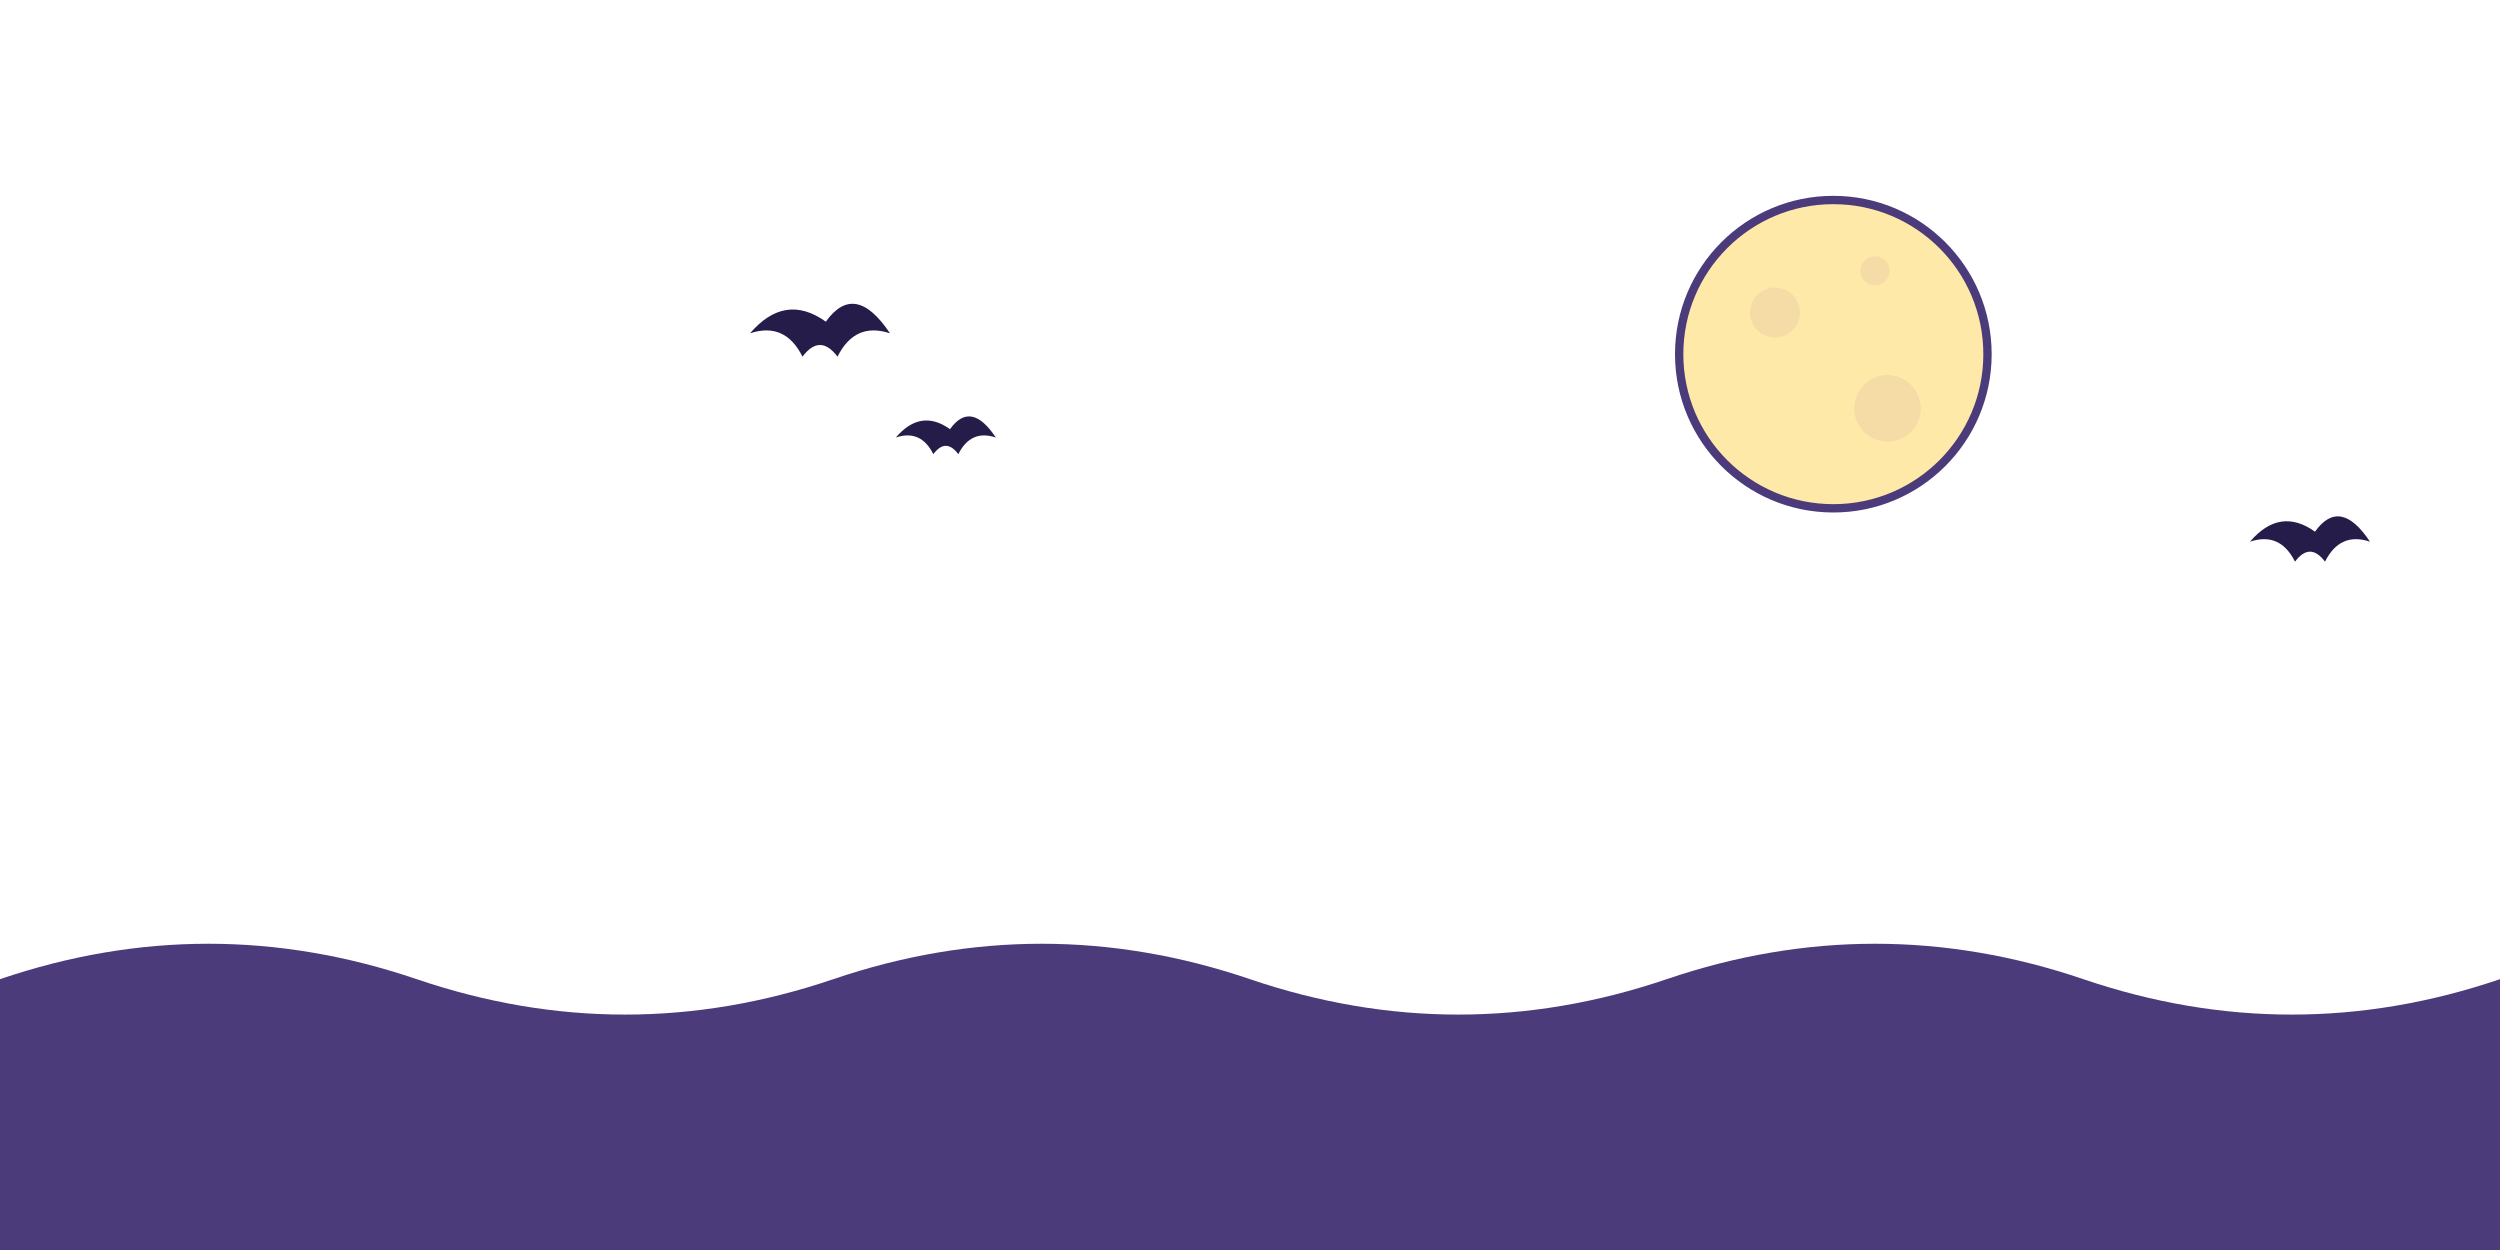
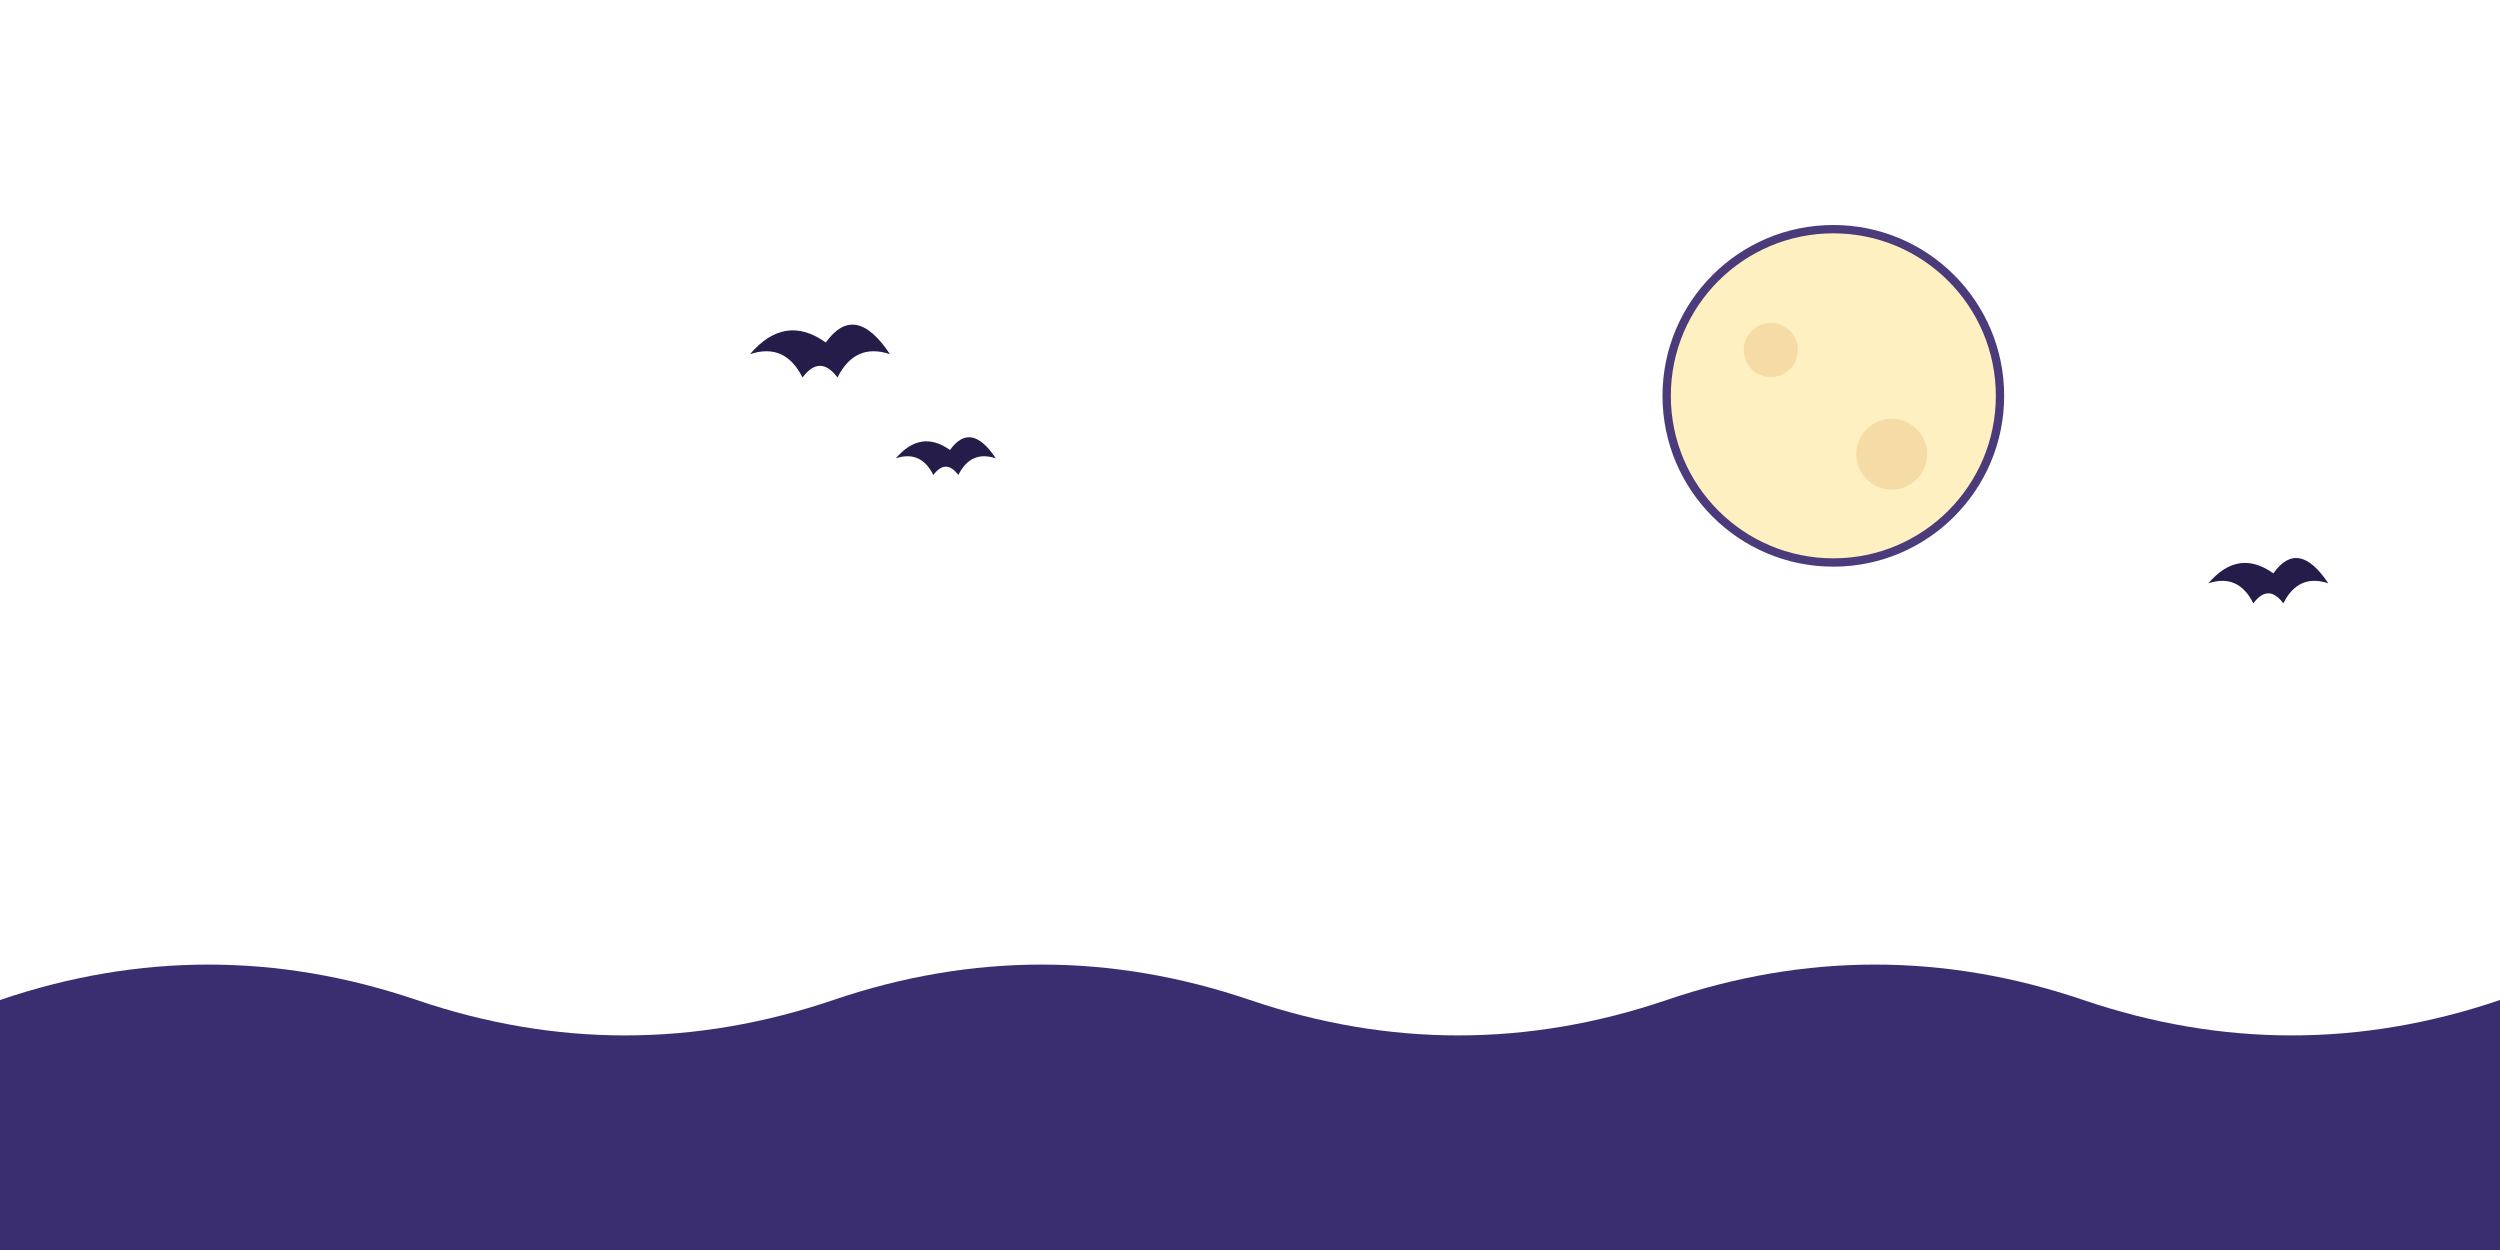
<svg xmlns="http://www.w3.org/2000/svg" viewBox="0 0 1200 600" width="1200" height="600">
-   <circle cx="880" cy="170" r="74" fill="#FFE9A8" stroke="#4B3B7A" stroke-width="4" />
-   <circle cx="852" cy="150" r="12" fill="#F5DCA6" />
-   <circle cx="906" cy="196" r="16" fill="#F5DCA6" />
-   <circle cx="900" cy="130" r="7" fill="#F5DCA6" />
-   <g transform="translate(360.0 160.0) scale(1.4)">
+   <defs>
+     <linearGradient id="sky" x1="0" y1="0" x2="0" y2="1">
+       <stop offset="0" stop-color="#130E2E" stop-opacity="1" />
+       <stop offset="1" stop-color="#45367E" stop-opacity="1" />
+     </linearGradient>
+     <radialGradient id="bloom" cx="0.5" cy="0.5" r="0.5">
+       <stop offset="0" stop-color="#FFFFFF" stop-opacity="0.55" />
+       <stop offset="1" stop-color="#FFFFFF" stop-opacity="0" />
+     </radialGradient>
+     <radialGradient id="acc" cx="0.5" cy="0.5" r="0.5">
+       <stop offset="0" stop-color="#FFAD7A" stop-opacity="0.55" />
+       <stop offset="1" stop-color="#FFAD7A" stop-opacity="0" />
+     </radialGradient>
+     <radialGradient id="acc2" cx="0.5" cy="0.5" r="0.5">
+       <stop offset="0" stop-color="#B3FF8A" stop-opacity="0.45" />
+       <stop offset="1" stop-color="#B3FF8A" stop-opacity="0" />
+     </radialGradient>
+     <linearGradient id="uplight" x1="0" y1="0" x2="0" y2="1">
+       <stop offset="0" stop-color="#FFAD7A" stop-opacity="0" />
+       <stop offset="0.7" stop-color="#FFAD7A" stop-opacity="0.18" />
+       <stop offset="1" stop-color="#FFAD7A" stop-opacity="0.45" />
+     </linearGradient>
+     <linearGradient id="haze" x1="0" y1="0" x2="0" y2="1">
+       <stop offset="0" stop-color="#FFFFFF" stop-opacity="0" />
+       <stop offset="1" stop-color="#FFFFFF" stop-opacity="0.22" />
+     </linearGradient>
+   </defs>
+   <circle cx="880" cy="190" r="80" fill="#FFF0C2" stroke="#4B3B7A" stroke-width="4" />
+   <circle cx="850" cy="168" r="13" fill="#F5DCA6" />
+   <circle cx="908" cy="218" r="17" fill="#F5DCA6" />
+   <g transform="translate(360.0 170.0) scale(1.4)">
    <path d="M0 0 Q12 -14 26 -4 Q36 -18 48 0 Q36 -4 30 8 Q24 0 18 8 Q12 -4 0 0 Z" fill="#251C4A" />
  </g>
-   <g transform="translate(430.0 210.0) scale(1.0)">
+   <g transform="translate(430.0 220.0) scale(1.0)">
    <path d="M0 0 Q12 -14 26 -4 Q36 -18 48 0 Q36 -4 30 8 Q24 0 18 8 Q12 -4 0 0 Z" fill="#251C4A" />
  </g>
-   <g transform="translate(1080.0 260.0) scale(1.2)">
+   <g transform="translate(1060.0 280.0) scale(1.2)">
    <path d="M0 0 Q12 -14 26 -4 Q36 -18 48 0 Q36 -4 30 8 Q24 0 18 8 Q12 -4 0 0 Z" fill="#251C4A" />
  </g>
-   <path d="M0 470 Q100.0 436 200.0 470 T400 470 Q500.0 436 600.0 470 T800 470 Q900.0 436 1000.0 470 T1200 470 V600 H0 Z" fill="#4B3B7A" />
+   <path d="M0 480 Q100.0 446 200.0 480 T400 480 Q500.0 446 600.0 480 T800 480 Q900.0 446 1000.0 480 T1200 480 V600 H0 Z" fill="#3A2E70" />
</svg>
